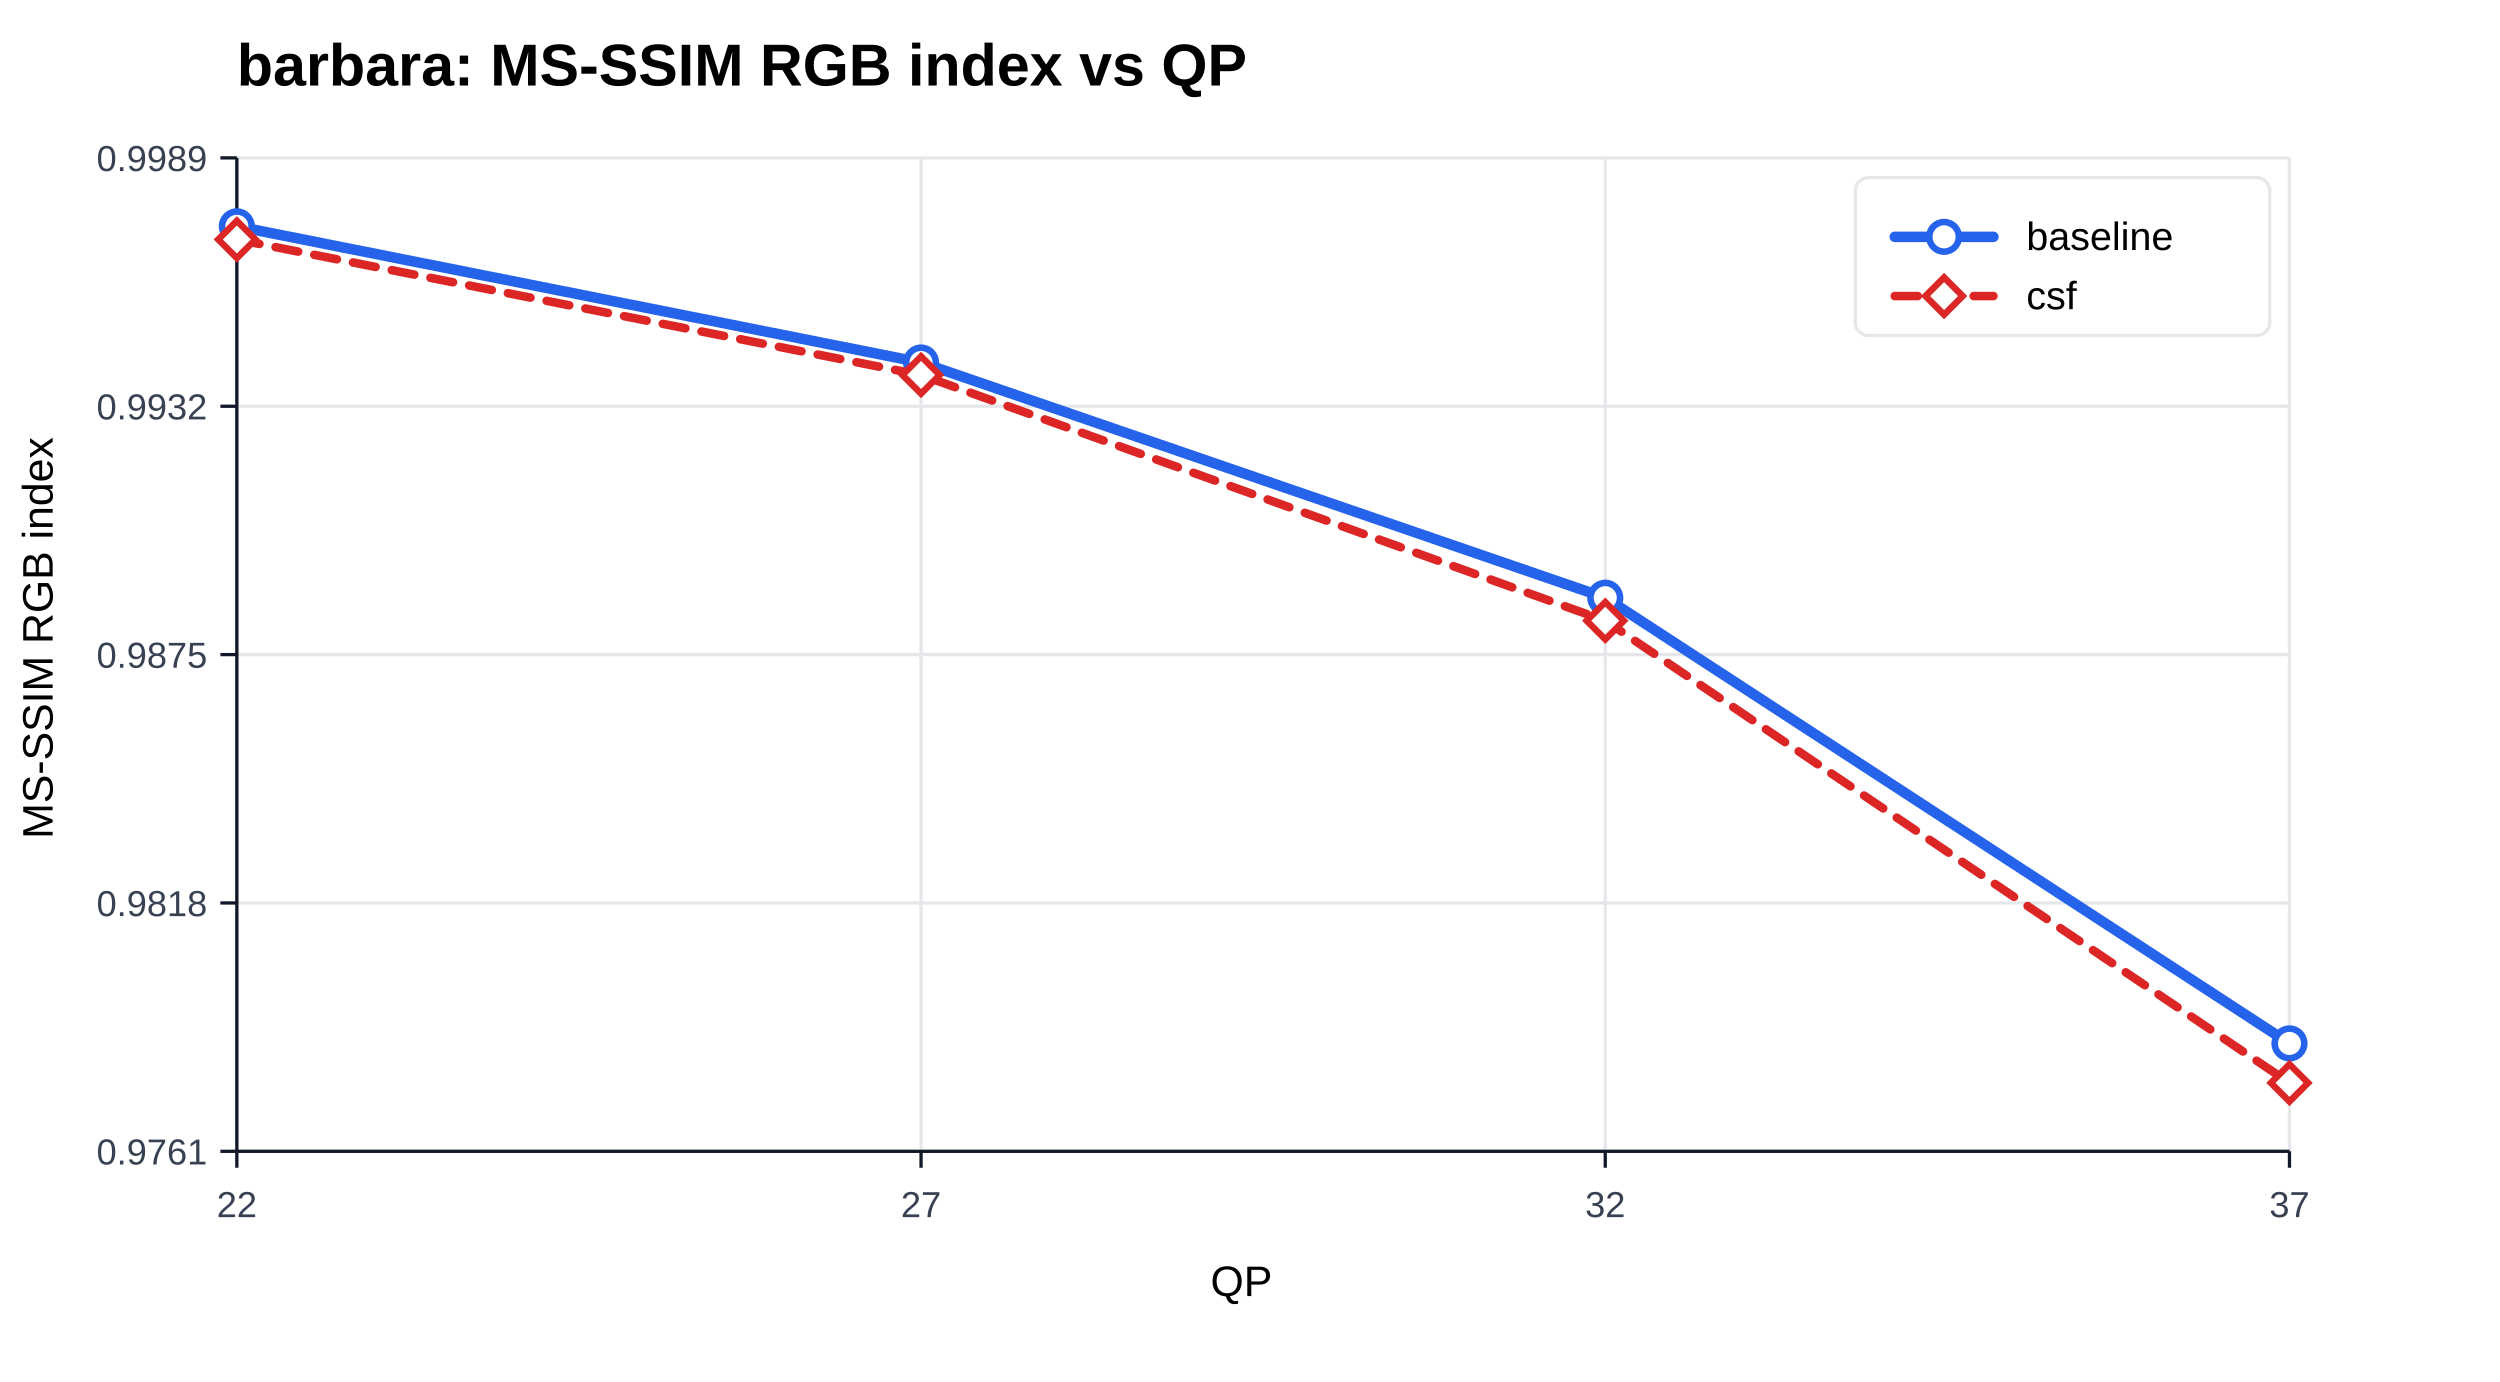
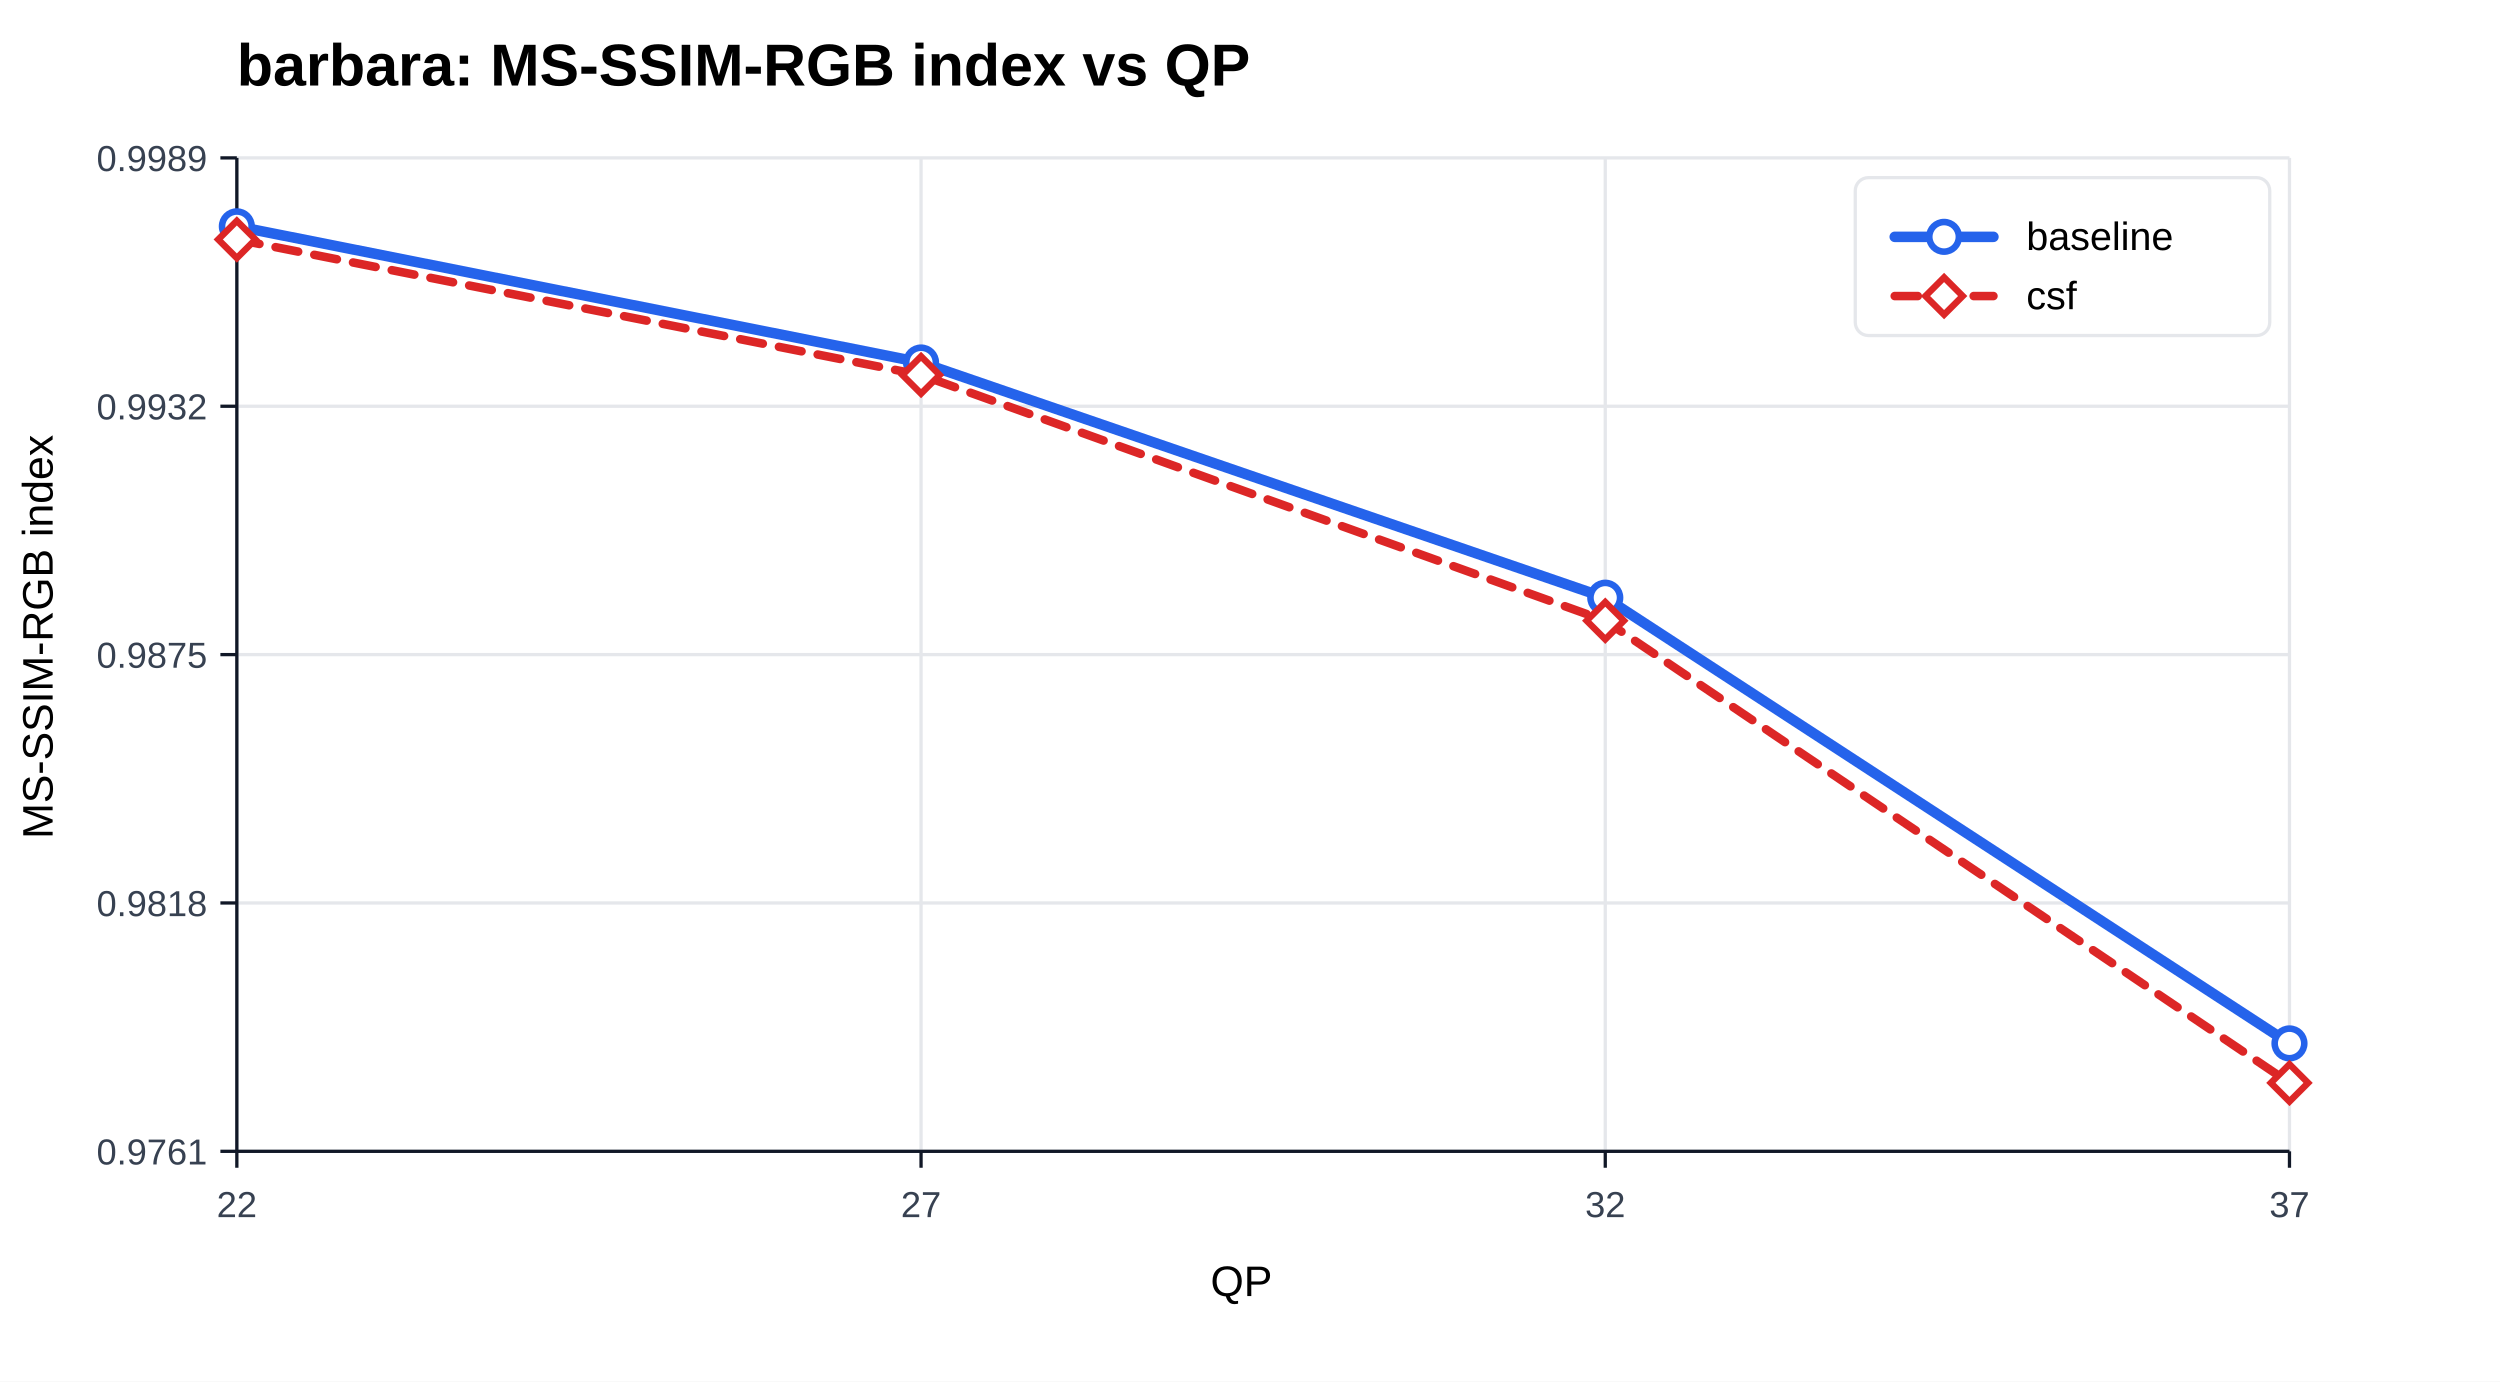
<svg xmlns="http://www.w3.org/2000/svg" width="760" height="420" viewBox="0 0 760 420">
  <rect width="100%" height="100%" fill="#ffffff" />
-   <text x="72" y="26" font-family="Arial" font-size="18" font-weight="700">barbara: MS-SSIM RGB index vs QP</text>
+   <text x="72" y="26" font-family="Arial" font-size="18" font-weight="700">barbara: MS-SSIM-RGB index vs QP</text>
  <line x1="72.0" y1="48" x2="72.0" y2="350" stroke="#e5e7eb" stroke-width="1" />
  <line x1="280.0" y1="48" x2="280.0" y2="350" stroke="#e5e7eb" stroke-width="1" />
  <line x1="488.0" y1="48" x2="488.0" y2="350" stroke="#e5e7eb" stroke-width="1" />
  <line x1="696.0" y1="48" x2="696.0" y2="350" stroke="#e5e7eb" stroke-width="1" />
  <line x1="72" y1="350.0" x2="696" y2="350.0" stroke="#e5e7eb" stroke-width="1" />
  <line x1="72" y1="274.5" x2="696" y2="274.5" stroke="#e5e7eb" stroke-width="1" />
  <line x1="72" y1="199.0" x2="696" y2="199.0" stroke="#e5e7eb" stroke-width="1" />
  <line x1="72" y1="123.5" x2="696" y2="123.5" stroke="#e5e7eb" stroke-width="1" />
  <line x1="72" y1="48.0" x2="696" y2="48.0" stroke="#e5e7eb" stroke-width="1" />
  <line x1="72" y1="350" x2="696" y2="350" stroke="#111827" />
  <line x1="72" y1="48" x2="72" y2="350" stroke="#111827" />
  <text x="368" y="394" font-family="Arial" font-size="13">QP</text>
-   <text x="16" y="255" font-family="Arial" font-size="13" transform="rotate(-90 16,255)">MS-SSIM RGB index</text>
+   <text x="16" y="255" font-family="Arial" font-size="13" transform="rotate(-90 16,255)">MS-SSIM-RGB index</text>
  <line x1="72.0" y1="350" x2="72.0" y2="355" stroke="#111827" />
  <text x="72.0" y="370" font-family="Arial" font-size="11" fill="#374151" text-anchor="middle">22</text>
  <line x1="280.0" y1="350" x2="280.0" y2="355" stroke="#111827" />
  <text x="280.0" y="370" font-family="Arial" font-size="11" fill="#374151" text-anchor="middle">27</text>
  <line x1="488.0" y1="350" x2="488.0" y2="355" stroke="#111827" />
  <text x="488.0" y="370" font-family="Arial" font-size="11" fill="#374151" text-anchor="middle">32</text>
  <line x1="696.0" y1="350" x2="696.0" y2="355" stroke="#111827" />
  <text x="696.0" y="370" font-family="Arial" font-size="11" fill="#374151" text-anchor="middle">37</text>
  <line x1="67" y1="350.0" x2="72" y2="350.0" stroke="#111827" />
  <text x="63" y="354.0" font-family="Arial" font-size="11" fill="#374151" text-anchor="end">0.9761</text>
  <line x1="67" y1="274.5" x2="72" y2="274.5" stroke="#111827" />
  <text x="63" y="278.5" font-family="Arial" font-size="11" fill="#374151" text-anchor="end">0.9818</text>
  <line x1="67" y1="199.0" x2="72" y2="199.0" stroke="#111827" />
  <text x="63" y="203.0" font-family="Arial" font-size="11" fill="#374151" text-anchor="end">0.9875</text>
  <line x1="67" y1="123.5" x2="72" y2="123.5" stroke="#111827" />
  <text x="63" y="127.5" font-family="Arial" font-size="11" fill="#374151" text-anchor="end">0.9932</text>
  <line x1="67" y1="48.0" x2="72" y2="48.0" stroke="#111827" />
  <text x="63" y="52.0" font-family="Arial" font-size="11" fill="#374151" text-anchor="end">0.9989</text>
  <polyline fill="none" stroke="#2563eb" stroke-width="3.2" stroke-linecap="round" stroke-linejoin="round" points="72.0,68.8 280.0,110.2 488.0,181.7 696.0,317.2" />
  <circle cx="72.0" cy="68.8" r="4.5" fill="#ffffff" stroke="#2563eb" stroke-width="2" />
  <circle cx="280.0" cy="110.2" r="4.5" fill="#ffffff" stroke="#2563eb" stroke-width="2" />
  <circle cx="488.0" cy="181.7" r="4.5" fill="#ffffff" stroke="#2563eb" stroke-width="2" />
  <circle cx="696.0" cy="317.2" r="4.5" fill="#ffffff" stroke="#2563eb" stroke-width="2" />
  <polyline fill="none" stroke="#dc2626" stroke-width="2.6" stroke-linecap="round" stroke-linejoin="round" stroke-dasharray="7 5" points="72.0,72.8 280.0,114.0 488.0,188.7 696.0,329.2" />
  <rect x="68.0" y="68.8" width="8" height="8" transform="rotate(45 72.0 72.8)" fill="#ffffff" stroke="#dc2626" stroke-width="2" />
  <rect x="276.0" y="110.0" width="8" height="8" transform="rotate(45 280.0 114.0)" fill="#ffffff" stroke="#dc2626" stroke-width="2" />
  <rect x="484.0" y="184.7" width="8" height="8" transform="rotate(45 488.0 188.7)" fill="#ffffff" stroke="#dc2626" stroke-width="2" />
  <rect x="692.0" y="325.2" width="8" height="8" transform="rotate(45 696.0 329.2)" fill="#ffffff" stroke="#dc2626" stroke-width="2" />
  <rect x="564" y="54" width="126" height="48" rx="4" fill="#ffffff" stroke="#e5e7eb" />
  <line x1="576" y1="72" x2="606" y2="72" stroke="#2563eb" stroke-width="3.2" stroke-linecap="round" />
  <circle cx="591.0" cy="72.0" r="4.5" fill="#ffffff" stroke="#2563eb" stroke-width="2" />
  <text x="616" y="76" font-family="Arial" font-size="12">baseline</text>
  <line x1="576" y1="90" x2="606" y2="90" stroke="#dc2626" stroke-width="2.6" stroke-linecap="round" stroke-dasharray="7 5" />
  <rect x="587.0" y="86.0" width="8" height="8" transform="rotate(45 591.0 90.0)" fill="#ffffff" stroke="#dc2626" stroke-width="2" />
  <text x="616" y="94" font-family="Arial" font-size="12">csf</text>
</svg>
